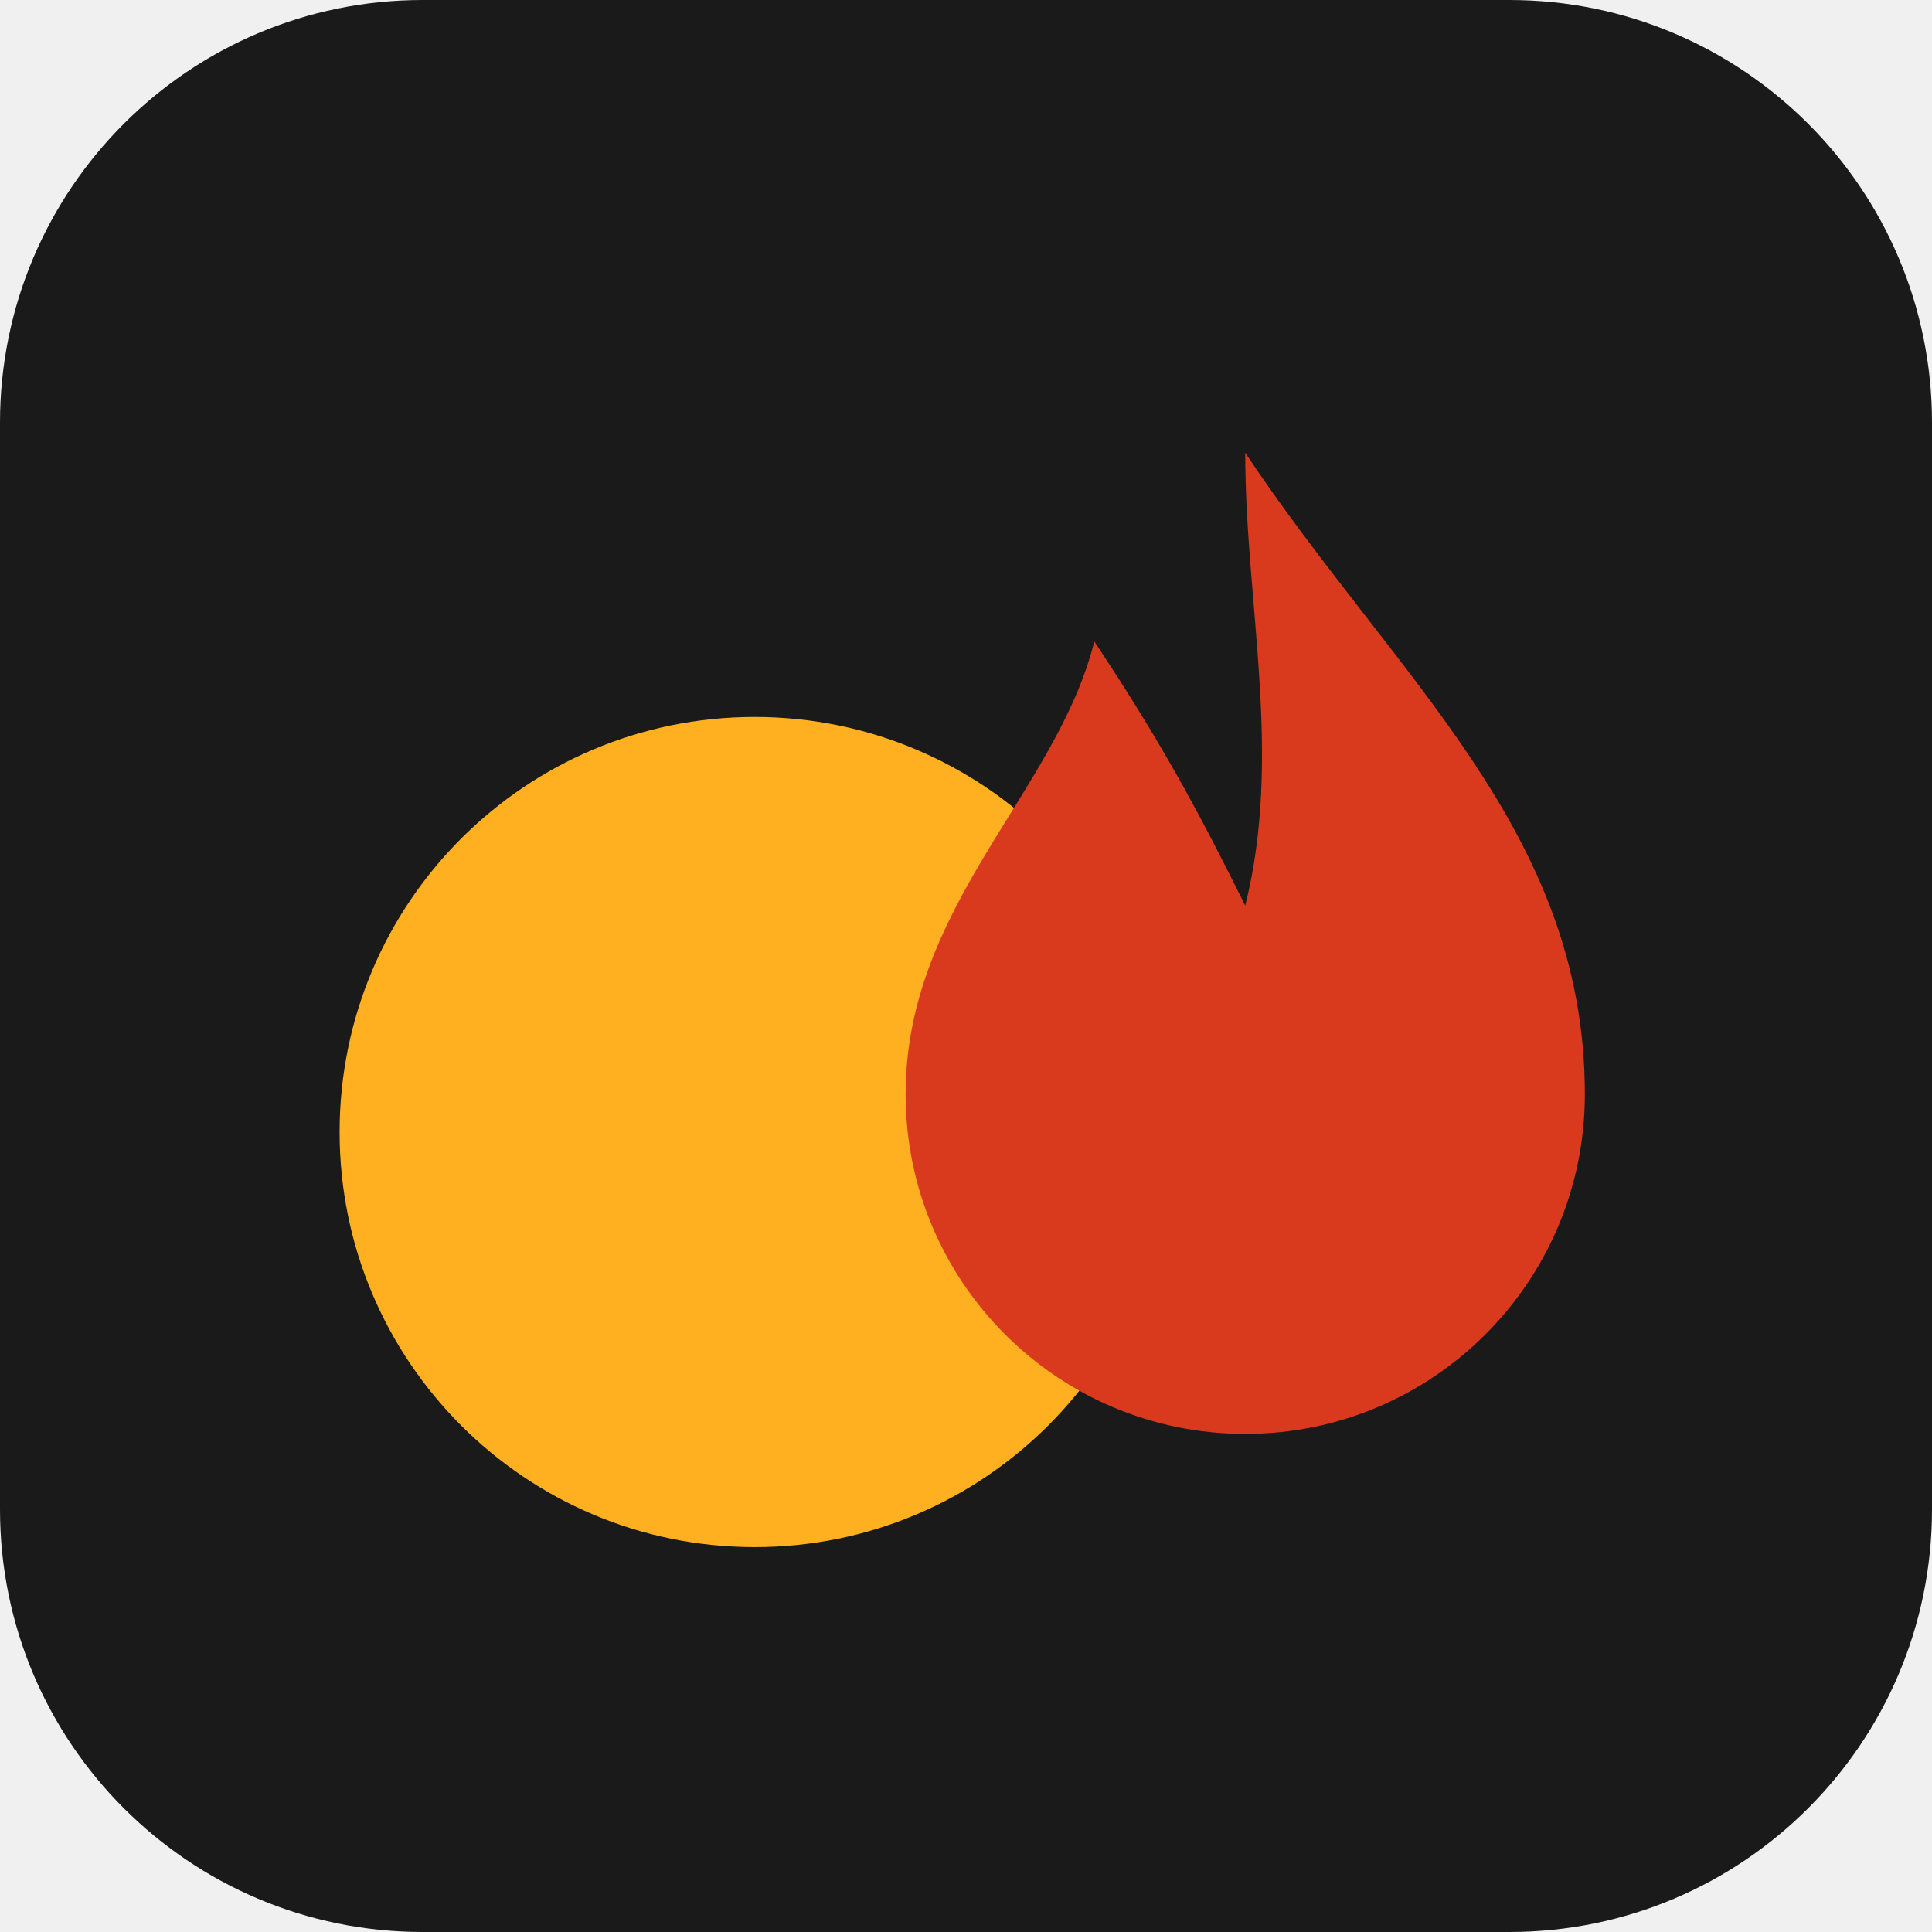
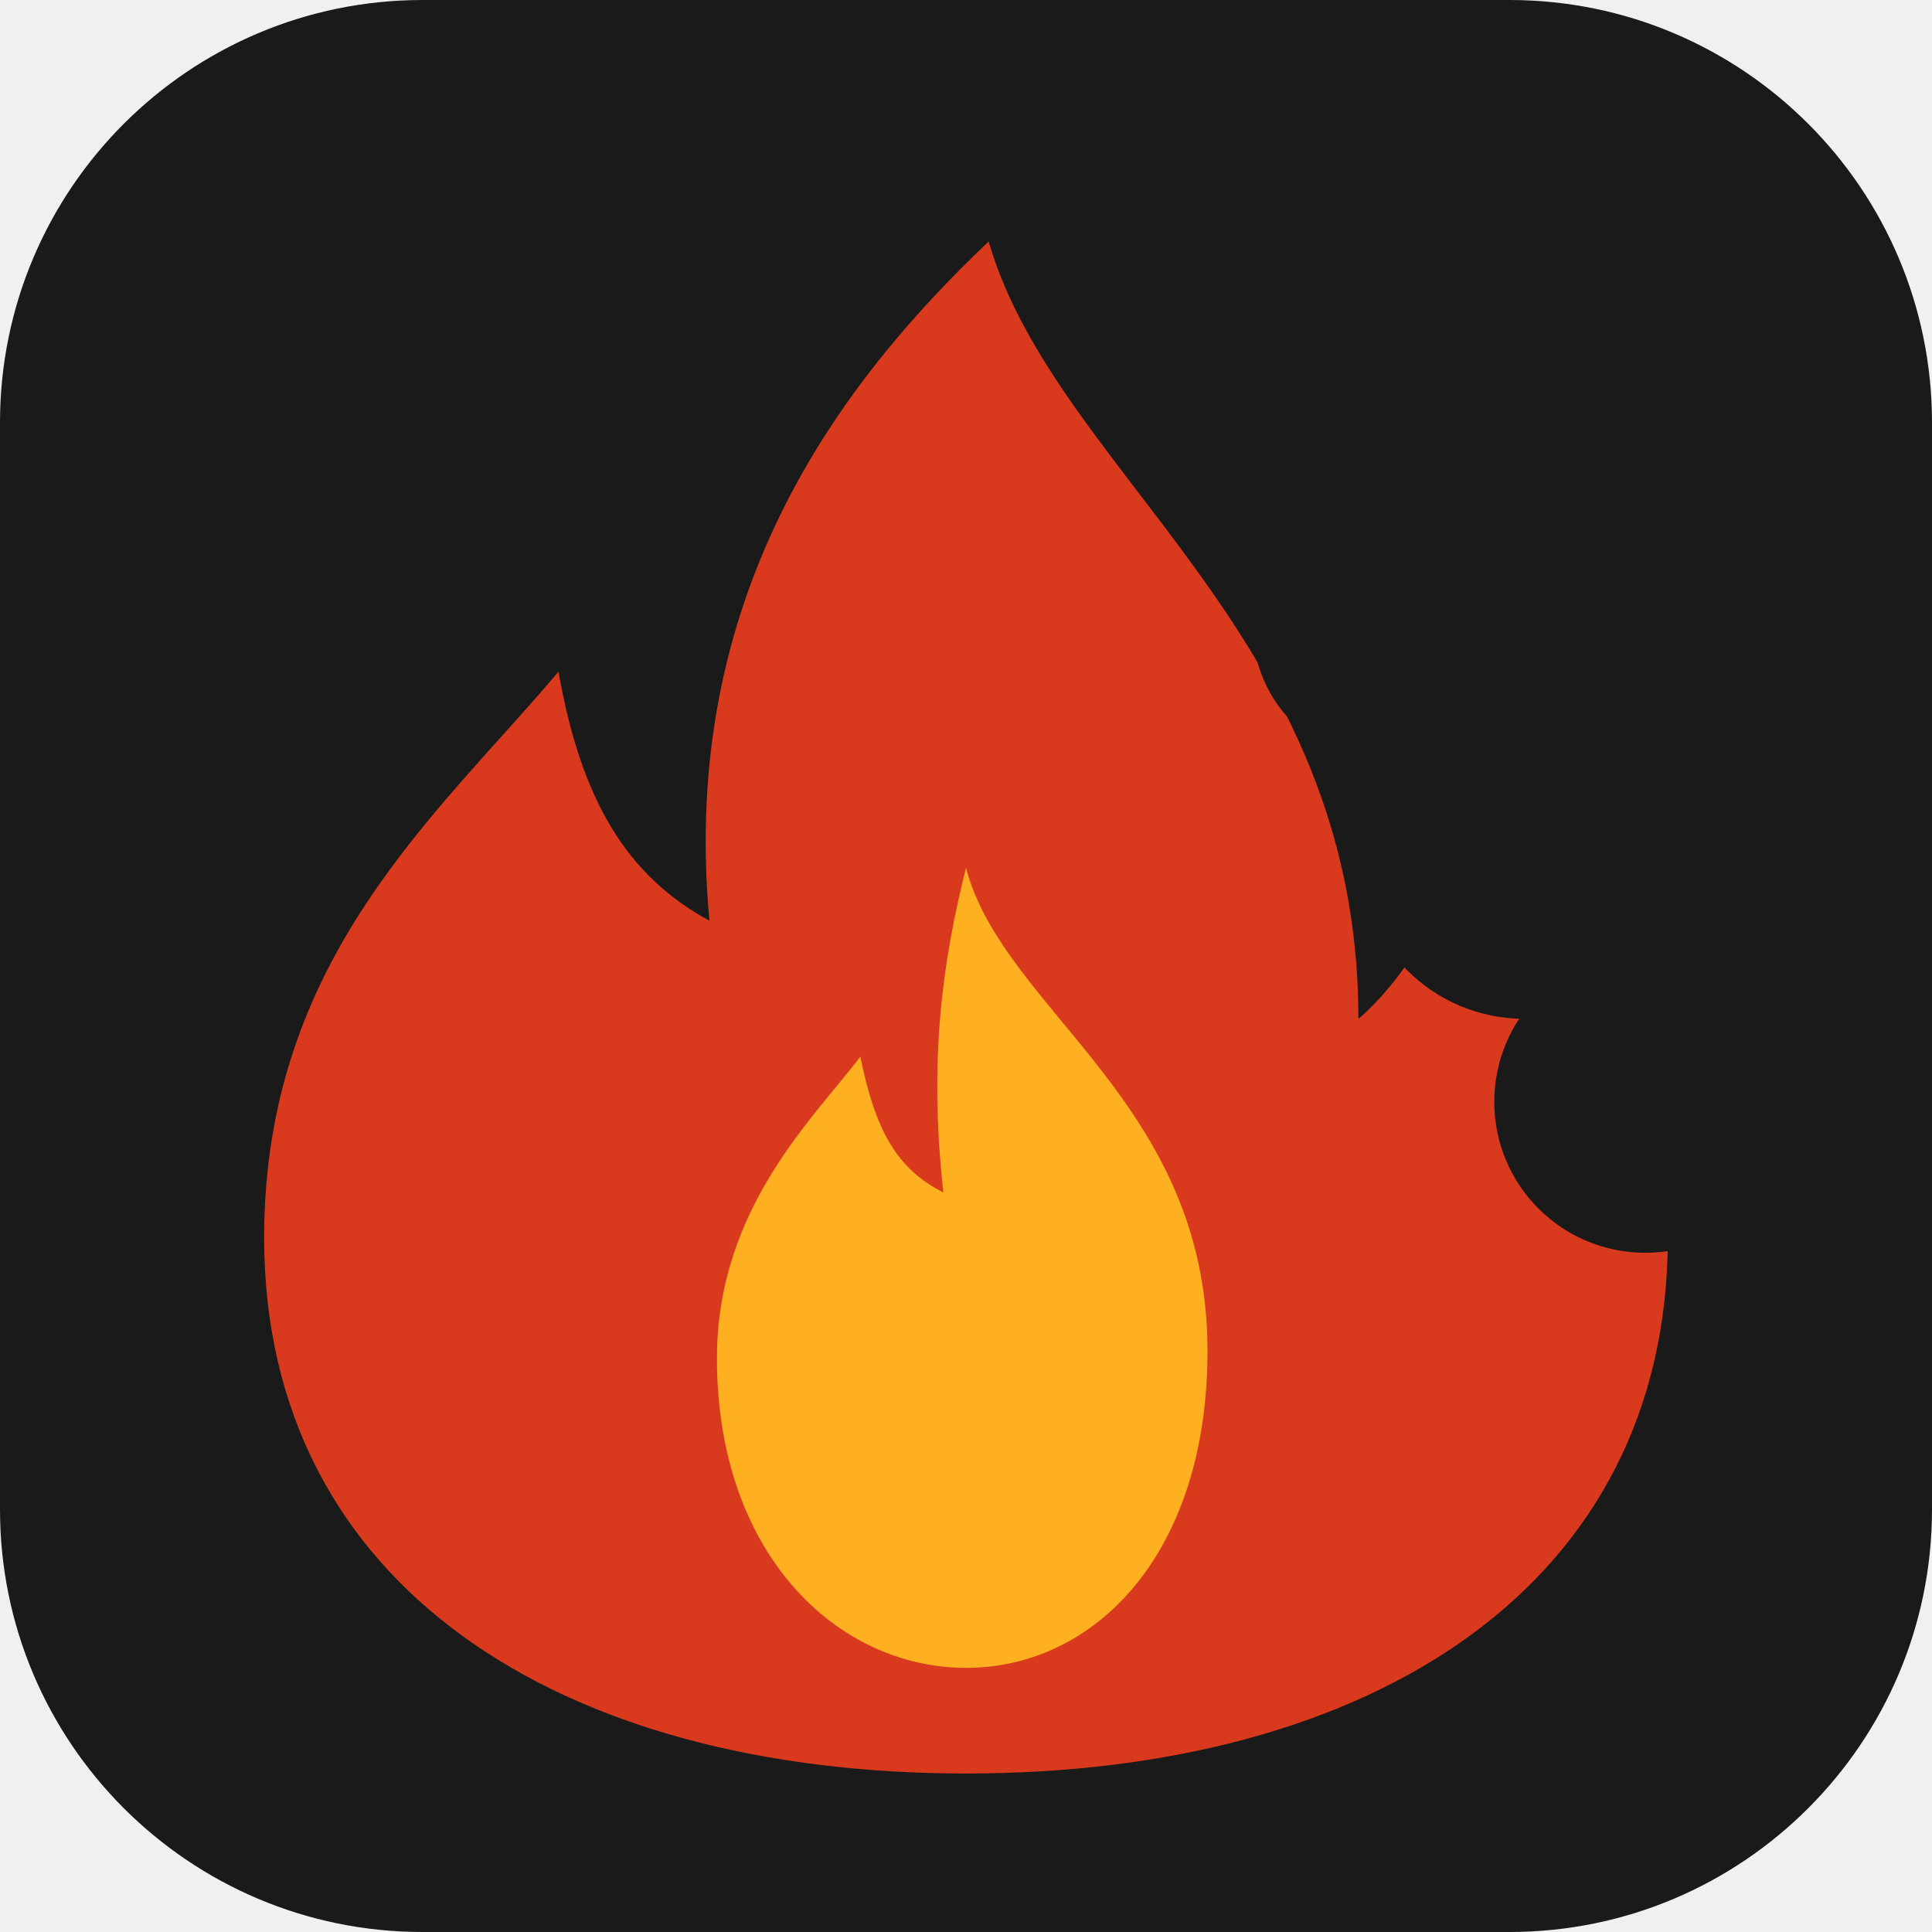
<svg xmlns="http://www.w3.org/2000/svg" viewBox="0 0 512 512">
+   <defs>
+     <mask id="bite">
+       <rect width="512" height="512" fill="#fff" />
+       <circle cx="404" cy="226" r="44" fill="#000" />
+       <circle cx="436" cy="292" r="40" fill="#000" />
+       <circle cx="368" cy="166" r="36" fill="#000" />
+     </mask>
+   </defs>
  <rect width="512" height="512" rx="112" fill="#1A1A1A" />
-   <circle cx="200" cy="300" r="110" fill="#FFB020" />
-   <path d="M330 120c40 60 90 100 90 170a90 90 0 0 1-180 0c0-50 40-80 50-120 20 30 30 50 40 70 10-40 0-80 0-120z" fill="#D93A1E" />
+   <g mask="url(#bite)">
+     <path fill="#D93A1E" d="M262 64c18 62 98 104 98 206 0 0 30-24 30-70 40 42 52 92 52 128 0 92-78 142-186 142S70 420 70 328c0-74 46-112 78-150 6 34 18 54 40 66-8-86 34-142 74-180z" />
+     <path fill="#FFB020" d="M256 230c10 38 64 62 64 128 0 54-30 84-64 84s-66-30-66-82c0-40 26-64 38-80 4 20 10 30 22 36-4-36 0-62 6-86z" />
+   </g>
</svg>
